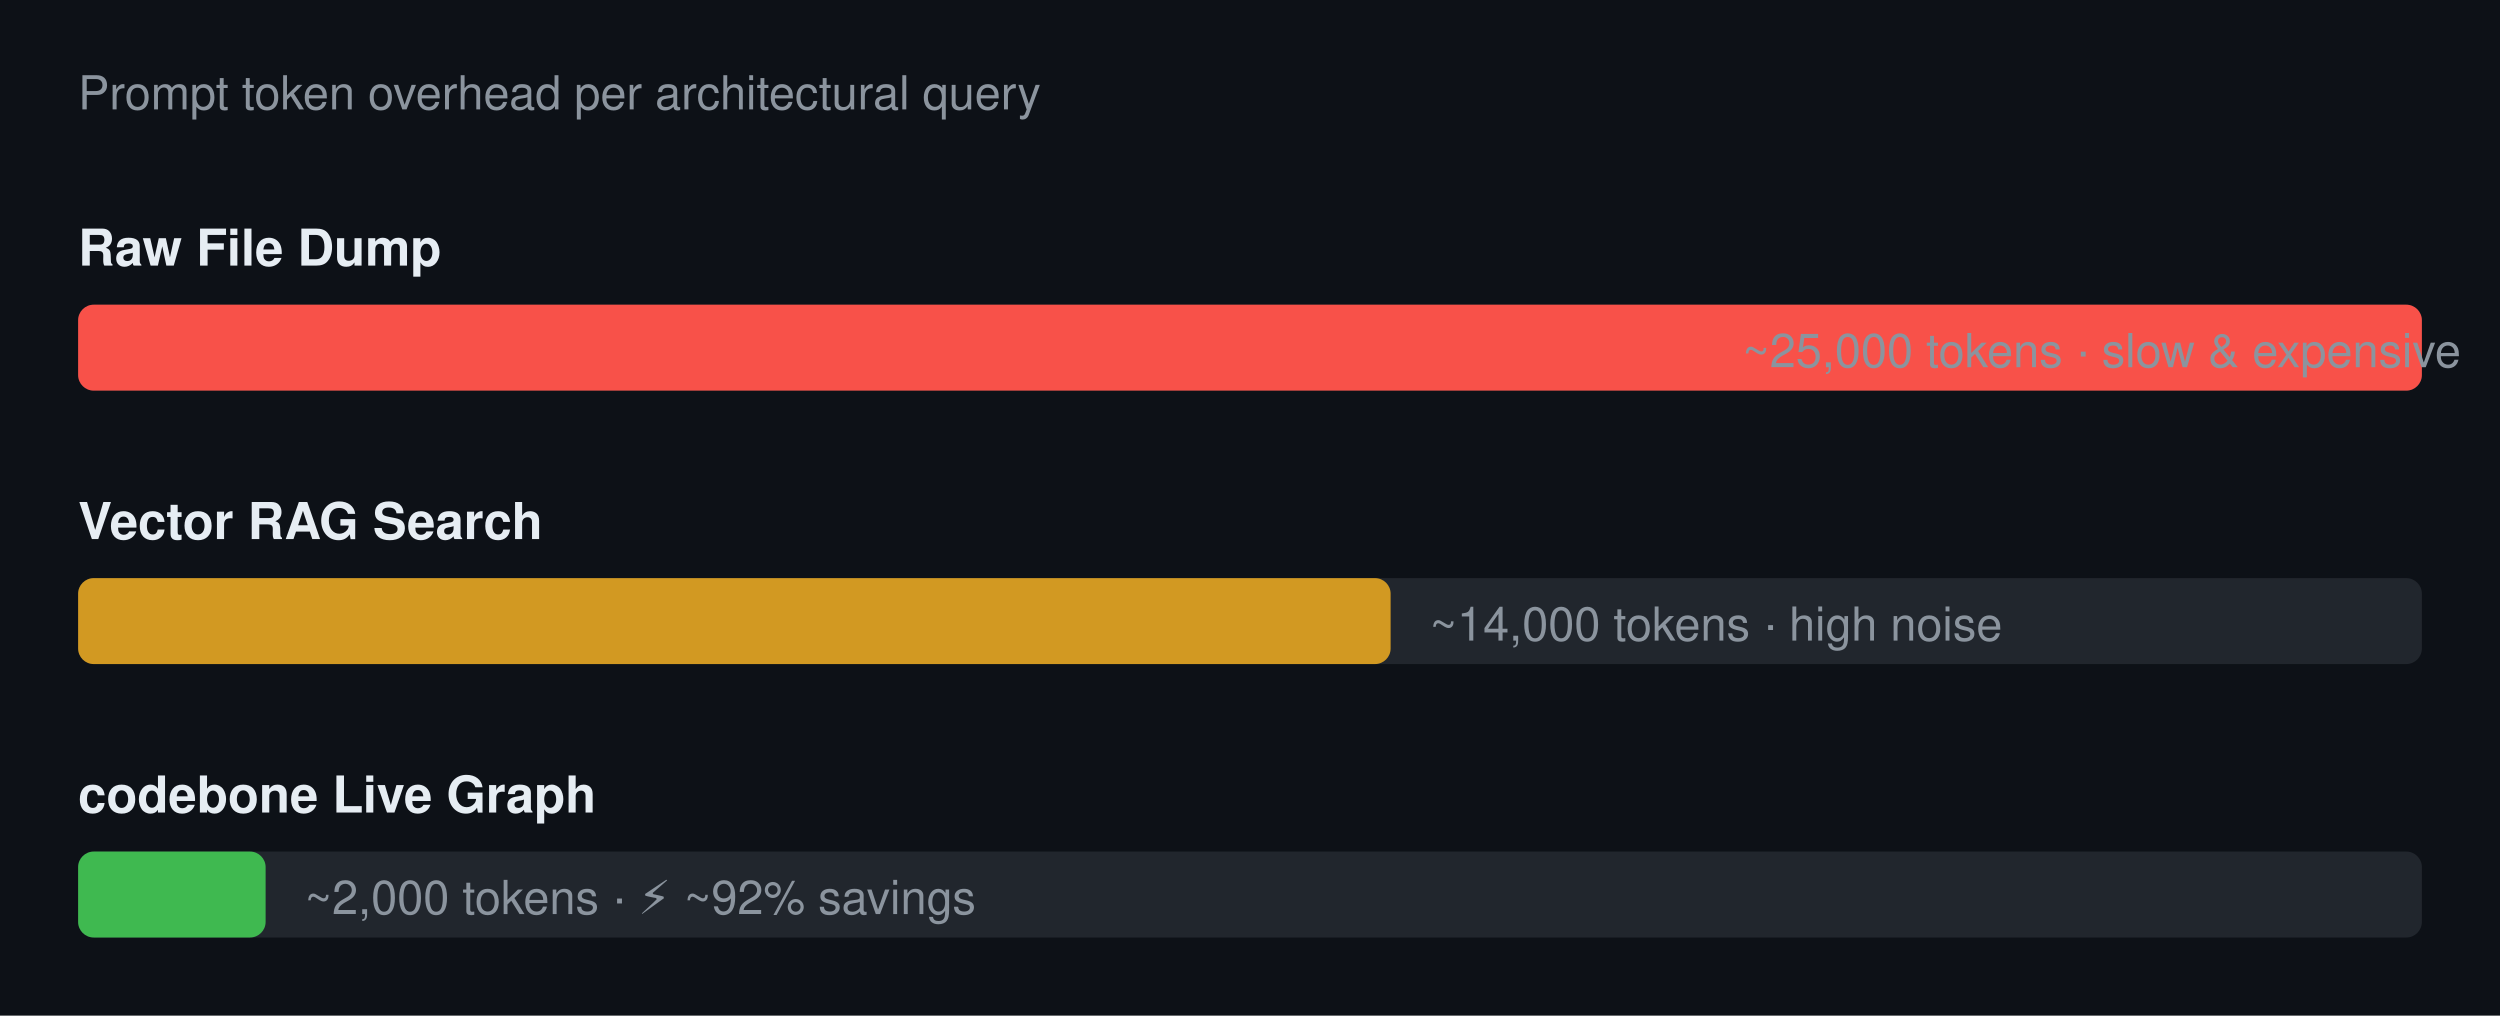
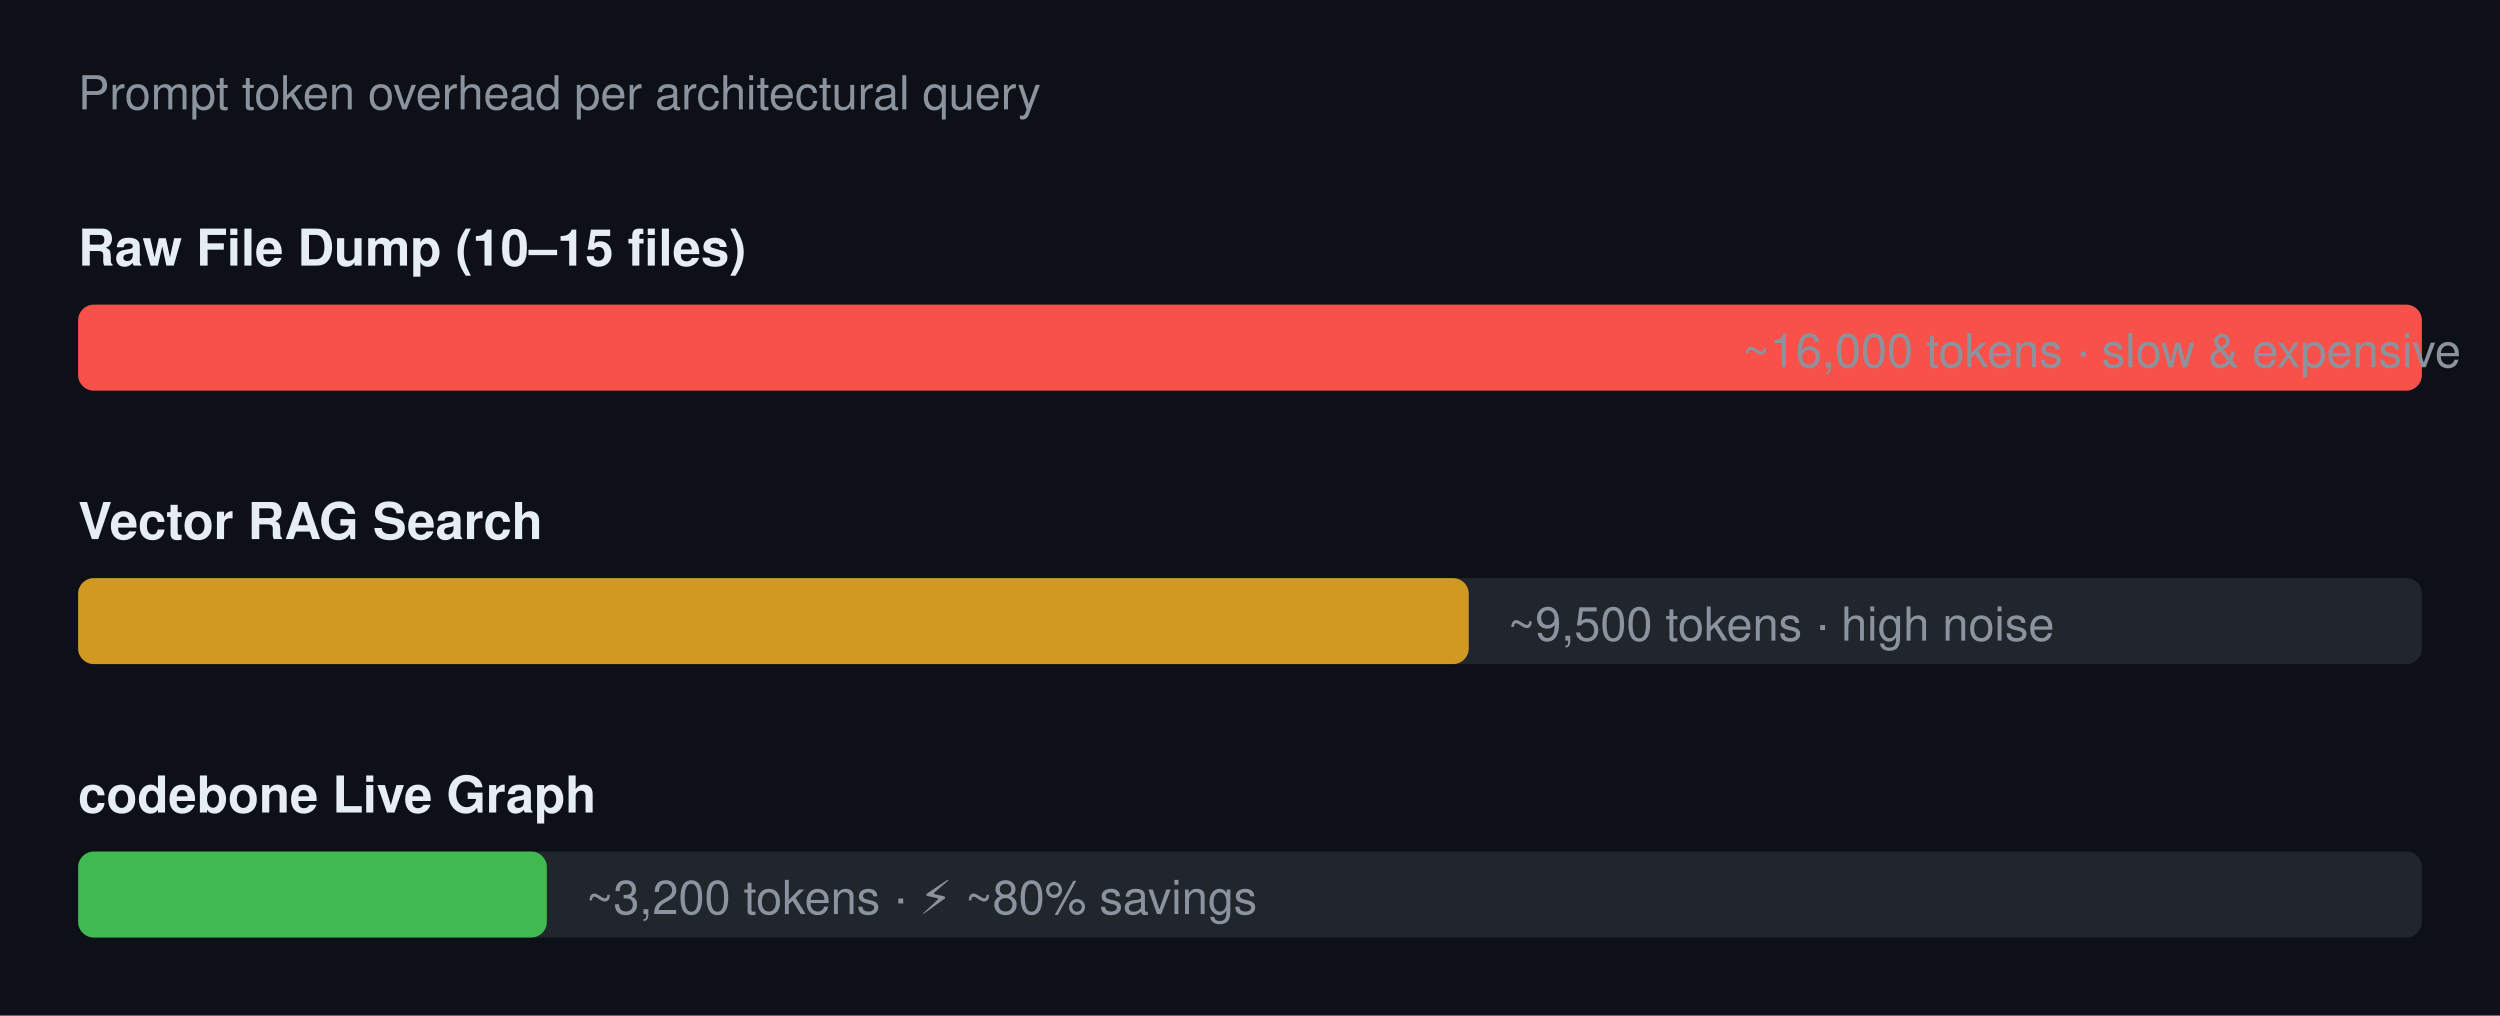
<svg xmlns="http://www.w3.org/2000/svg" viewBox="0 0 640 260" font-family="-apple-system,BlinkMacSystemFont,Segoe UI,Helvetica,Arial,sans-serif">
  <style>
    .title { fill:#8b949e; font-size:12px; }
    .label { fill:#e6edf3; font-size:13px; font-weight:600; }
    .value { fill:#8b949e; font-size:12px; }
    .track { fill:#21262d; }
  </style>
  <rect x="0" y="0" width="640" height="260" fill="#0d1117" />
  <text class="title" x="20" y="28">Prompt token overhead per architectural query</text>
-   <text class="label" x="20" y="68">Raw File Dump</text>
+   <text class="label" x="20" y="68">Raw File Dump (10–15 files)</text>
  <rect class="track" x="20" y="78" width="600" height="22" rx="4" />
  <rect x="20" y="78" width="600" height="22" rx="4" fill="#f85149" />
-   <text class="value" x="630" y="94" text-anchor="end" fill="#e6edf3">~25,000 tokens · slow &amp; expensive</text>
+   <text class="value" x="630" y="94" text-anchor="end" fill="#e6edf3">~16,000 tokens · slow &amp; expensive</text>
  <text class="label" x="20" y="138">Vector RAG Search</text>
  <rect class="track" x="20" y="148" width="600" height="22" rx="4" />
-   <rect x="20" y="148" width="336" height="22" rx="4" fill="#d29922" />
-   <text class="value" x="366" y="164" fill="#8b949e">~14,000 tokens · high noise</text>
+   <rect x="20" y="148" width="356" height="22" rx="4" fill="#d29922" />
+   <text class="value" x="386" y="164" fill="#8b949e">~9,500 tokens · high noise</text>
  <text class="label" x="20" y="208">codebone Live Graph</text>
  <rect class="track" x="20" y="218" width="600" height="22" rx="4" />
-   <rect x="20" y="218" width="48" height="22" rx="4" fill="#3fb950" />
-   <text class="value" x="78" y="234" fill="#8b949e">~2,000 tokens · ⚡ ~92% savings</text>
+   <rect x="20" y="218" width="120" height="22" rx="4" fill="#3fb950" />
+   <text class="value" x="150" y="234" fill="#8b949e">~3,200 tokens · ⚡ ~80% savings</text>
</svg>
